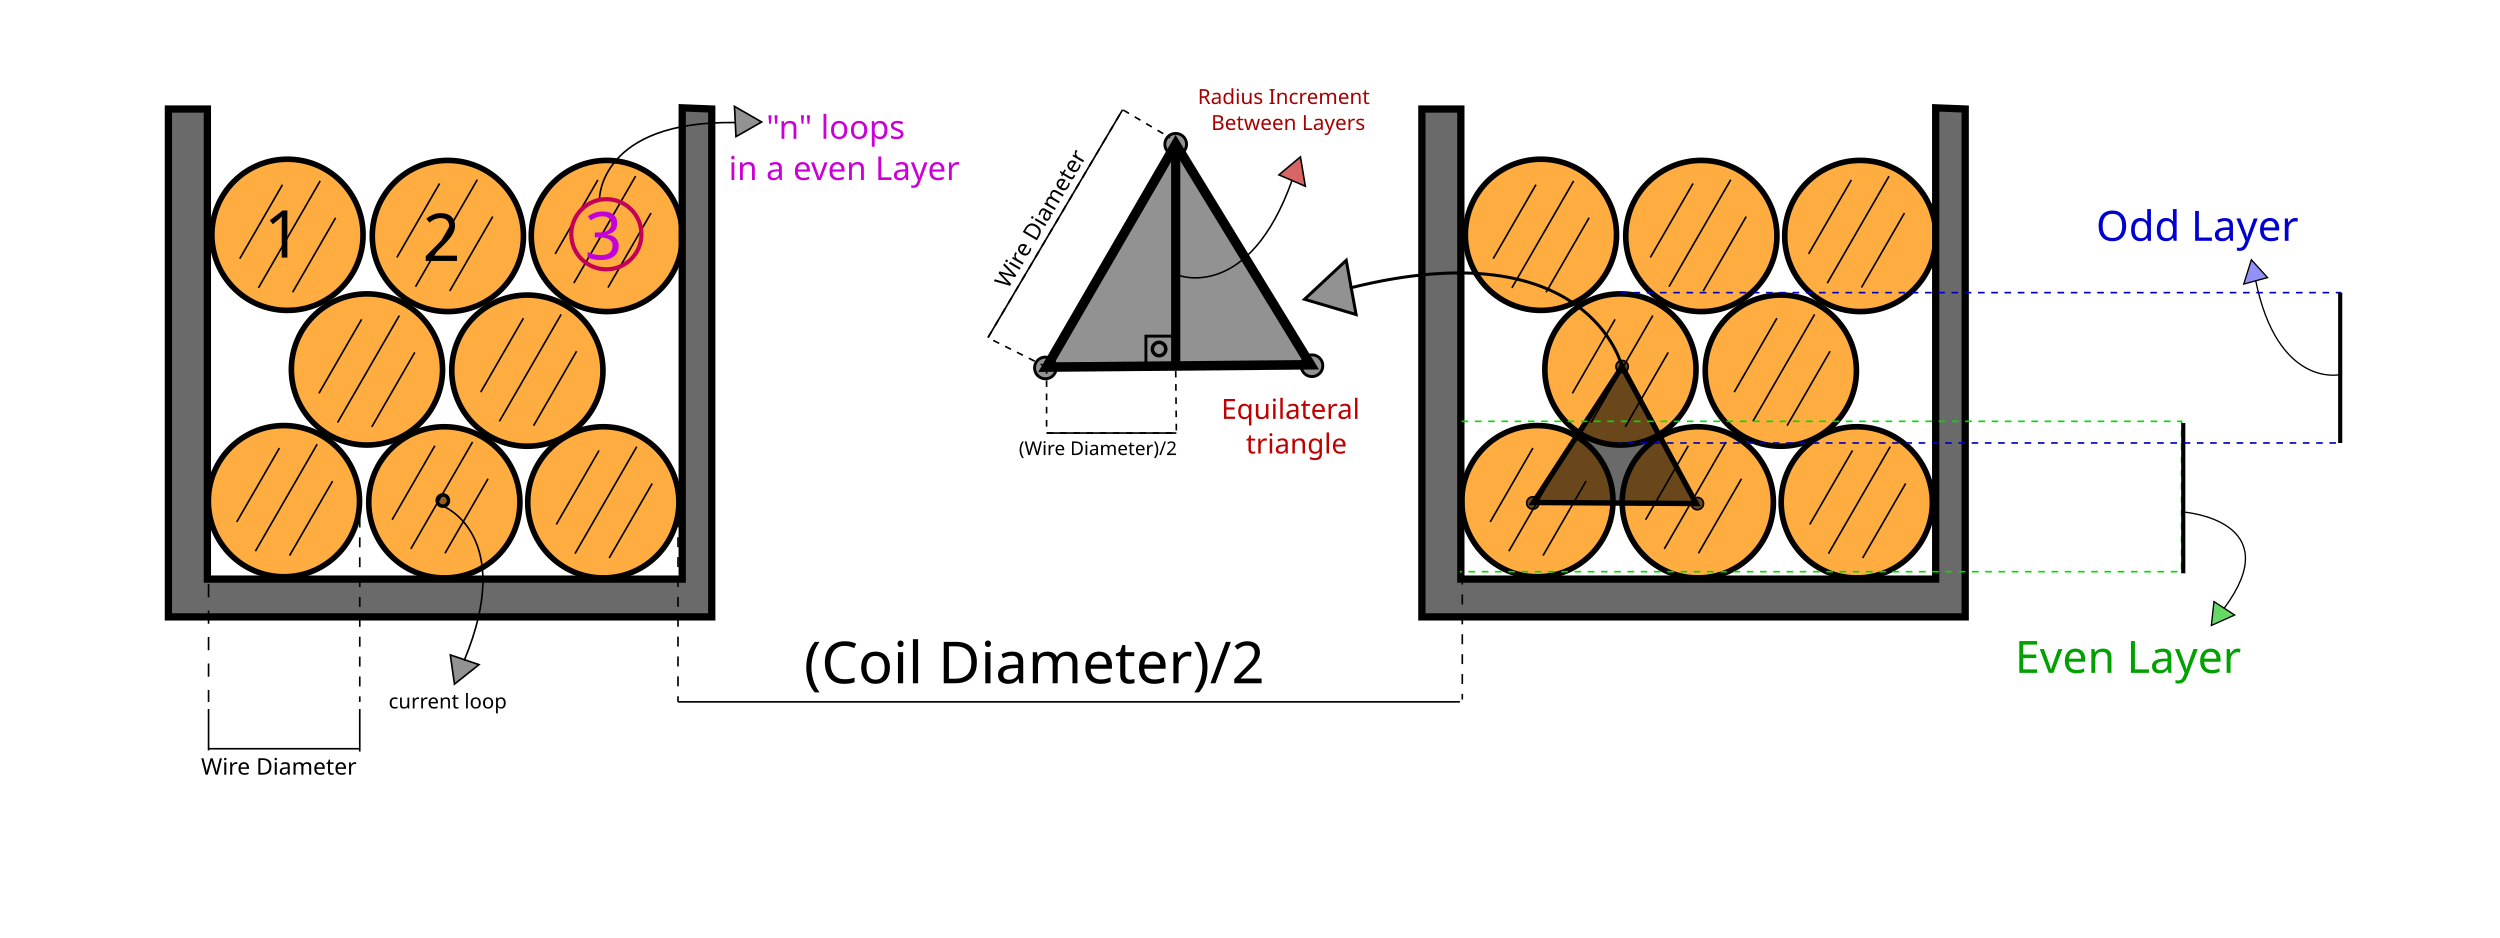
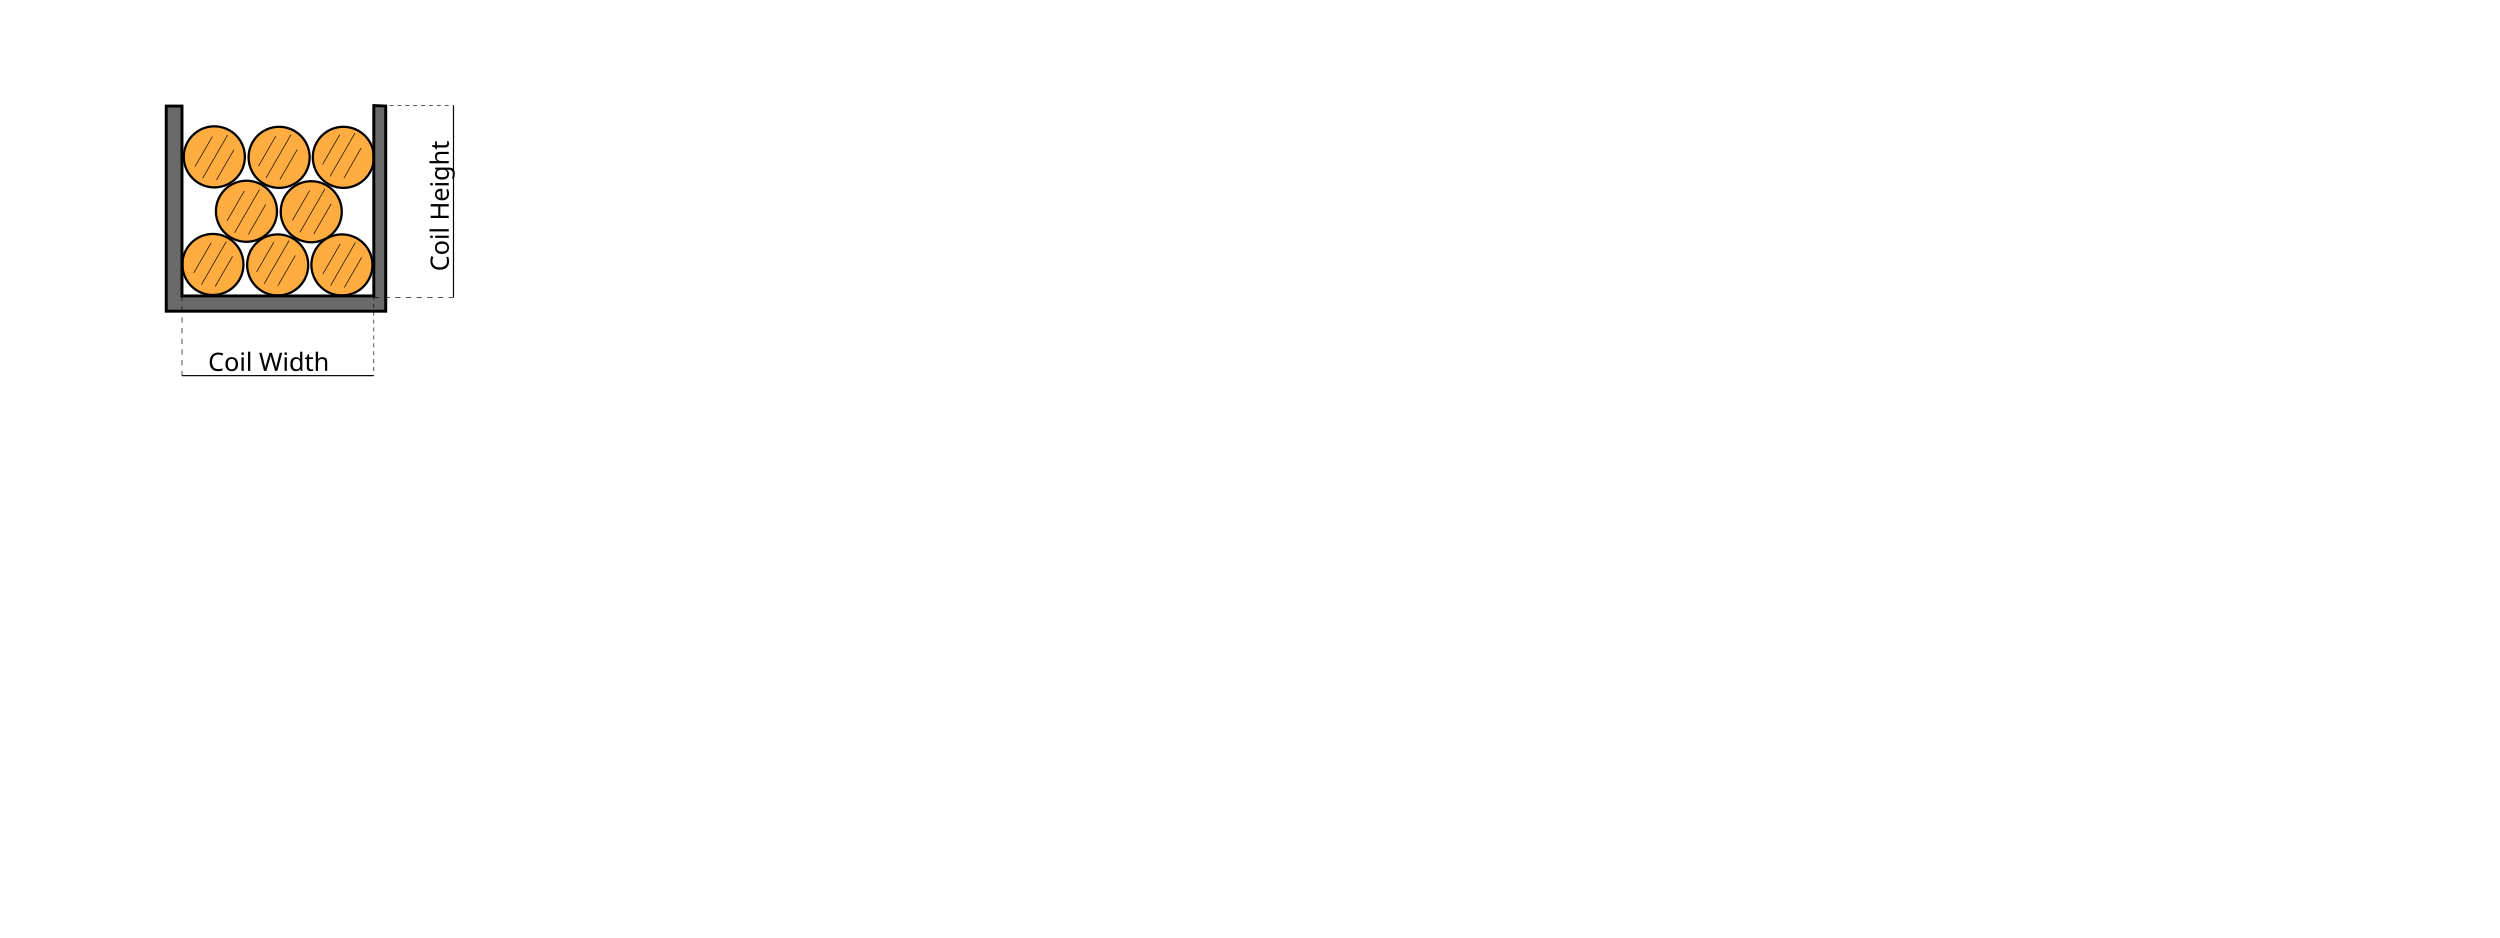
<svg xmlns="http://www.w3.org/2000/svg" width="400mm" height="150mm" viewBox="0 0 400 150" version="1.1" id="svg8">
  <defs id="defs2" />
  <g id="layer1" transform="translate(0,-147)">
-     <g id="g1130" style="fill:#ff9000;fill-opacity:0.744" transform="translate(-8.018086,153.9472)">
+     <g id="g1130" style="fill:#ff9000;fill-opacity:0.744" transform="matrix(0.4039777,0,0,0.4039777,12.47334,159.7279)">
      <circle r="12.095" cy="73.427" cx="104.548" id="path20-2-1" style="opacity:1;fill:#ff9000;fill-opacity:0.744;stroke:#000000;stroke-width:0.9;stroke-linecap:butt;stroke-linejoin:round;stroke-miterlimit:3.1;stroke-dasharray:none;stroke-dashoffset:0;stroke-opacity:1;paint-order:normal" />
      <circle r="12.095" cy="73.427" cx="79.11" id="path20-2-1-6" style="opacity:1;fill:#ff9000;fill-opacity:0.744;stroke:#000000;stroke-width:0.9;stroke-linecap:butt;stroke-linejoin:round;stroke-miterlimit:3.1;stroke-dasharray:none;stroke-dashoffset:0;stroke-opacity:1;paint-order:normal" />
      <circle r="12.095" cy="73.238" cx="53.446" id="path20-2-1-8" style="opacity:1;fill:#ff9000;fill-opacity:0.744;stroke:#000000;stroke-width:0.9;stroke-linecap:butt;stroke-linejoin:round;stroke-miterlimit:3.1;stroke-dasharray:none;stroke-dashoffset:0;stroke-opacity:1;paint-order:normal" />
      <circle r="12.095" cy="52.355" cx="92.396" id="path20-2-1-6-8" style="opacity:1;fill:#ff9000;fill-opacity:0.744;stroke:#000000;stroke-width:0.9;stroke-linecap:butt;stroke-linejoin:round;stroke-miterlimit:3.1;stroke-dasharray:none;stroke-dashoffset:0;stroke-opacity:1;paint-order:normal" />
      <circle r="12.095" cy="52.166" cx="66.732" id="path20-2-1-8-2" style="opacity:1;fill:#ff9000;fill-opacity:0.744;stroke:#000000;stroke-width:0.9;stroke-linecap:butt;stroke-linejoin:round;stroke-miterlimit:3.1;stroke-dasharray:none;stroke-dashoffset:0;stroke-opacity:1;paint-order:normal" />
      <circle r="12.095" cy="30.81" cx="105.115" id="path20-2-1-5" style="opacity:1;fill:#ff9000;fill-opacity:0.744;stroke:#000000;stroke-width:0.9;stroke-linecap:butt;stroke-linejoin:round;stroke-miterlimit:3.1;stroke-dasharray:none;stroke-dashoffset:0;stroke-opacity:1;paint-order:normal" />
      <circle r="12.095" cy="30.81" cx="79.677" id="path20-2-1-6-0" style="opacity:1;fill:#ff9000;fill-opacity:0.744;stroke:#000000;stroke-width:0.9;stroke-linecap:butt;stroke-linejoin:round;stroke-miterlimit:3.1;stroke-dasharray:none;stroke-dashoffset:0;stroke-opacity:1;paint-order:normal" />
      <circle r="12.095" cy="30.621" cx="54.013" id="path20-2-1-8-7" style="opacity:1;fill:#ff9000;fill-opacity:0.744;stroke:#000000;stroke-width:0.9;stroke-linecap:butt;stroke-linejoin:round;stroke-miterlimit:3.1;stroke-dasharray:none;stroke-dashoffset:0;stroke-opacity:1;paint-order:normal" />
    </g>
-     <path style="fill:#000000;fill-opacity:0.583;stroke:#000000;stroke-width:1.165;stroke-linecap:butt;stroke-linejoin:miter;stroke-miterlimit:4;stroke-dasharray:none;stroke-opacity:1" d="m 33.181,164.441 v 75.217 h 75.973 v -75.406 l 4.725,0.189 v 81.265 H 26.945 v -81.265 z" id="path979" />
-     <g id="g995" transform="translate(-8.018086,153.9472)">
+     <path style="fill:#000000;fill-opacity:0.583;stroke:#000000;stroke-width:0.471;stroke-linecap:butt;stroke-linejoin:miter;stroke-miterlimit:4;stroke-dasharray:none;stroke-opacity:1" d="m 29.117,163.967 v 30.386 h 30.691 v -30.462 l 1.909,0.076 v 32.829 H 26.598 v -32.829 z" id="path979" />
+     <g id="g995" transform="matrix(0.4039777,0,0,0.4039777,12.47334,159.7279)">
      <path id="path983" d="M 52.728,64.734 45.893,76.571" style="fill:none;stroke:#000000;stroke-width:0.265px;stroke-linecap:butt;stroke-linejoin:miter;stroke-opacity:1" />
      <path id="path985" d="M 56.885,67.379 48.88,81.245" style="fill:none;stroke:#000000;stroke-width:0.265px;stroke-linecap:butt;stroke-linejoin:miter;stroke-opacity:1" />
      <path id="path987" d="M 61.232,70.025 54.35,81.945" style="fill:none;stroke:#000000;stroke-width:0.265px;stroke-linecap:butt;stroke-linejoin:miter;stroke-opacity:1" />
      <path id="path989" d="m 56.885,67.379 v 0 l 1.876,-3.25" style="fill:none;stroke:#000000;stroke-width:0.265px;stroke-linecap:butt;stroke-linejoin:miter;stroke-opacity:1" />
    </g>
-     <g transform="translate(5.132063,133.3594)" id="g995-8">
+     <g transform="matrix(0.4039777,0,0,0.4039777,17.78571,151.4109)" id="g995-8">
      <path id="path983-3" d="M 52.728,64.734 45.893,76.571" style="fill:none;stroke:#000000;stroke-width:0.265px;stroke-linecap:butt;stroke-linejoin:miter;stroke-opacity:1" />
      <path id="path985-7" d="M 56.885,67.379 48.88,81.245" style="fill:none;stroke:#000000;stroke-width:0.265px;stroke-linecap:butt;stroke-linejoin:miter;stroke-opacity:1" />
      <path id="path987-2" d="M 61.232,70.025 54.35,81.945" style="fill:none;stroke:#000000;stroke-width:0.265px;stroke-linecap:butt;stroke-linejoin:miter;stroke-opacity:1" />
      <path id="path989-8" d="m 56.885,67.379 v 0 l 1.876,-3.25" style="fill:none;stroke:#000000;stroke-width:0.265px;stroke-linecap:butt;stroke-linejoin:miter;stroke-opacity:1" />
    </g>
-     <g transform="translate(-7.53014,111.8148)" id="g995-3">
+     <g transform="matrix(0.4039777,0,0,0.4039777,12.67046,142.7074)" id="g995-3">
      <path id="path983-9" d="M 52.728,64.734 45.893,76.571" style="fill:none;stroke:#000000;stroke-width:0.265px;stroke-linecap:butt;stroke-linejoin:miter;stroke-opacity:1" />
      <path id="path985-3" d="M 56.885,67.379 48.88,81.245" style="fill:none;stroke:#000000;stroke-width:0.265px;stroke-linecap:butt;stroke-linejoin:miter;stroke-opacity:1" />
      <path id="path987-1" d="M 61.232,70.025 54.35,81.945" style="fill:none;stroke:#000000;stroke-width:0.265px;stroke-linecap:butt;stroke-linejoin:miter;stroke-opacity:1" />
      <path id="path989-7" d="m 56.885,67.379 v 0 l 1.876,-3.25" style="fill:none;stroke:#000000;stroke-width:0.265px;stroke-linecap:butt;stroke-linejoin:miter;stroke-opacity:1" />
    </g>
-     <g transform="translate(17.60528,111.6258)" id="g995-7">
+     <g transform="matrix(0.4039777,0,0,0.4039777,22.8246,142.631)" id="g995-7">
      <path id="path983-97" d="M 52.728,64.734 45.893,76.571" style="fill:none;stroke:#000000;stroke-width:0.265px;stroke-linecap:butt;stroke-linejoin:miter;stroke-opacity:1" />
      <path id="path985-4" d="M 56.885,67.379 48.88,81.245" style="fill:none;stroke:#000000;stroke-width:0.265px;stroke-linecap:butt;stroke-linejoin:miter;stroke-opacity:1" />
      <path id="path987-13" d="M 61.232,70.025 54.35,81.945" style="fill:none;stroke:#000000;stroke-width:0.265px;stroke-linecap:butt;stroke-linejoin:miter;stroke-opacity:1" />
      <path id="path989-3" d="m 56.885,67.379 v 0 l 1.876,-3.25" style="fill:none;stroke:#000000;stroke-width:0.265px;stroke-linecap:butt;stroke-linejoin:miter;stroke-opacity:1" />
    </g>
-     <g transform="translate(42.92968,111.0588)" id="g995-75">
+     <g transform="matrix(0.4039777,0,0,0.4039777,33.0551,142.402)" id="g995-75">
      <path id="path983-99" d="M 52.728,64.734 45.893,76.571" style="fill:none;stroke:#000000;stroke-width:0.265px;stroke-linecap:butt;stroke-linejoin:miter;stroke-opacity:1" />
      <path id="path985-9" d="M 56.885,67.379 48.88,81.245" style="fill:none;stroke:#000000;stroke-width:0.265px;stroke-linecap:butt;stroke-linejoin:miter;stroke-opacity:1" />
      <path id="path987-18" d="M 61.232,70.025 54.35,81.945" style="fill:none;stroke:#000000;stroke-width:0.265px;stroke-linecap:butt;stroke-linejoin:miter;stroke-opacity:1" />
      <path id="path989-0" d="m 56.885,67.379 v 0 l 1.876,-3.25" style="fill:none;stroke:#000000;stroke-width:0.265px;stroke-linecap:butt;stroke-linejoin:miter;stroke-opacity:1" />
    </g>
-     <g transform="translate(31.02343,133.1704)" id="g995-5">
+     <g transform="matrix(0.4039777,0,0,0.4039777,28.24524,151.3346)" id="g995-5">
      <path id="path983-31" d="M 52.728,64.734 45.893,76.571" style="fill:none;stroke:#000000;stroke-width:0.265px;stroke-linecap:butt;stroke-linejoin:miter;stroke-opacity:1" />
      <path id="path985-5" d="M 56.885,67.379 48.88,81.245" style="fill:none;stroke:#000000;stroke-width:0.265px;stroke-linecap:butt;stroke-linejoin:miter;stroke-opacity:1" />
      <path id="path987-26" d="M 61.232,70.025 54.35,81.945" style="fill:none;stroke:#000000;stroke-width:0.265px;stroke-linecap:butt;stroke-linejoin:miter;stroke-opacity:1" />
      <path id="path989-31" d="m 56.885,67.379 v 0 l 1.876,-3.25" style="fill:none;stroke:#000000;stroke-width:0.265px;stroke-linecap:butt;stroke-linejoin:miter;stroke-opacity:1" />
    </g>
-     <g transform="translate(16.84933,153.5812)" id="g995-1">
+     <g transform="matrix(0.4039777,0,0,0.4039777,22.51922,159.58)" id="g995-1">
      <path id="path983-2" d="M 52.728,64.734 45.893,76.571" style="fill:none;stroke:#000000;stroke-width:0.265px;stroke-linecap:butt;stroke-linejoin:miter;stroke-opacity:1" />
      <path id="path985-6" d="M 56.885,67.379 48.88,81.245" style="fill:none;stroke:#000000;stroke-width:0.265px;stroke-linecap:butt;stroke-linejoin:miter;stroke-opacity:1" />
      <path id="path987-7" d="M 61.232,70.025 54.35,81.945" style="fill:none;stroke:#000000;stroke-width:0.265px;stroke-linecap:butt;stroke-linejoin:miter;stroke-opacity:1" />
      <path id="path989-2" d="m 56.885,67.379 v 0 l 1.876,-3.25" style="fill:none;stroke:#000000;stroke-width:0.265px;stroke-linecap:butt;stroke-linejoin:miter;stroke-opacity:1" />
    </g>
-     <g transform="translate(43.11867,154.3371)" id="g995-15">
+     <g transform="matrix(0.4039777,0,0,0.4039777,33.13145,159.8854)" id="g995-15">
      <path id="path983-6" d="M 52.728,64.734 45.893,76.571" style="fill:none;stroke:#000000;stroke-width:0.265px;stroke-linecap:butt;stroke-linejoin:miter;stroke-opacity:1" />
      <path id="path985-36" d="M 56.885,67.379 48.88,81.245" style="fill:none;stroke:#000000;stroke-width:0.265px;stroke-linecap:butt;stroke-linejoin:miter;stroke-opacity:1" />
      <path id="path987-8" d="M 61.232,70.025 54.35,81.945" style="fill:none;stroke:#000000;stroke-width:0.265px;stroke-linecap:butt;stroke-linejoin:miter;stroke-opacity:1" />
      <path id="path989-78" d="m 56.885,67.379 v 0 l 1.876,-3.25" style="fill:none;stroke:#000000;stroke-width:0.265px;stroke-linecap:butt;stroke-linejoin:miter;stroke-opacity:1" />
    </g>
-     <path style="fill:none;stroke:#000000;stroke-width:0.265;stroke-linecap:butt;stroke-linejoin:miter;stroke-miterlimit:4;stroke-dasharray:1.59, 1.59;stroke-dashoffset:0;stroke-opacity:1" d="m 57.561,226.618 v 32.695" id="path2106" />
-     <path style="fill:none;stroke:#000000;stroke-width:0.265;stroke-linecap:butt;stroke-linejoin:miter;stroke-miterlimit:4;stroke-dasharray:2.117, 2.117;stroke-dashoffset:0;stroke-opacity:1" d="m 33.37,227.752 v 31.561" id="path2108" />
-     <path style="fill:none;stroke:#000000;stroke-width:0.265px;stroke-linecap:butt;stroke-linejoin:miter;stroke-opacity:1" d="m 57.561,260.447 v 6.804" id="path2112" />
-     <path style="fill:none;stroke:#000000;stroke-width:0.265px;stroke-linecap:butt;stroke-linejoin:miter;stroke-opacity:1" d="m 33.37,260.447 v 6.615" id="path2114" />
-     <path style="fill:none;stroke:#000000;stroke-width:0.265px;stroke-linecap:butt;stroke-linejoin:miter;stroke-opacity:1" d="M 33.37,266.797 H 57.561" id="path2116" />
-     <text xml:space="preserve" style="font-style:normal;font-weight:normal;font-size:3.665px;line-height:1.25;font-family:sans-serif;letter-spacing:0px;word-spacing:0px;fill:#000000;fill-opacity:1;stroke:none;stroke-width:0.092" x="32.162" y="270.946" id="text2120">
-       <tspan id="tspan2118" x="32.162" y="270.946" style="stroke-width:0.092">Wire Diameter</tspan>
-     </text>
-     <g id="g2334" transform="translate(-1.176026,1.70545)">
-       <g transform="translate(193.7128,152.2418)" style="fill:#ff9000;fill-opacity:0.744" id="g1130-1">
-         <circle style="opacity:1;fill:#ff9000;fill-opacity:0.744;stroke:#000000;stroke-width:0.9;stroke-linecap:butt;stroke-linejoin:round;stroke-miterlimit:3.1;stroke-dasharray:none;stroke-dashoffset:0;stroke-opacity:1;paint-order:normal" id="path20-2-1-3" cx="104.548" cy="73.427" r="12.095" />
-         <circle style="opacity:1;fill:#ff9000;fill-opacity:0.744;stroke:#000000;stroke-width:0.9;stroke-linecap:butt;stroke-linejoin:round;stroke-miterlimit:3.1;stroke-dasharray:none;stroke-dashoffset:0;stroke-opacity:1;paint-order:normal" id="path20-2-1-6-1" cx="79.11" cy="73.427" r="12.095" />
-         <circle style="opacity:1;fill:#ff9000;fill-opacity:0.744;stroke:#000000;stroke-width:0.9;stroke-linecap:butt;stroke-linejoin:round;stroke-miterlimit:3.1;stroke-dasharray:none;stroke-dashoffset:0;stroke-opacity:1;paint-order:normal" id="path20-2-1-8-77" cx="53.446" cy="73.238" r="12.095" />
-         <circle style="opacity:1;fill:#ff9000;fill-opacity:0.744;stroke:#000000;stroke-width:0.9;stroke-linecap:butt;stroke-linejoin:round;stroke-miterlimit:3.1;stroke-dasharray:none;stroke-dashoffset:0;stroke-opacity:1;paint-order:normal" id="path20-2-1-6-8-4" cx="92.396" cy="52.355" r="12.095" />
-         <circle style="opacity:1;fill:#ff9000;fill-opacity:0.744;stroke:#000000;stroke-width:0.9;stroke-linecap:butt;stroke-linejoin:round;stroke-miterlimit:3.1;stroke-dasharray:none;stroke-dashoffset:0;stroke-opacity:1;paint-order:normal" id="path20-2-1-8-2-3" cx="66.732" cy="52.166" r="12.095" />
-         <circle style="opacity:1;fill:#ff9000;fill-opacity:0.744;stroke:#000000;stroke-width:0.9;stroke-linecap:butt;stroke-linejoin:round;stroke-miterlimit:3.1;stroke-dasharray:none;stroke-dashoffset:0;stroke-opacity:1;paint-order:normal" id="path20-2-1-5-3" cx="105.115" cy="30.81" r="12.095" />
-         <circle style="opacity:1;fill:#ff9000;fill-opacity:0.744;stroke:#000000;stroke-width:0.9;stroke-linecap:butt;stroke-linejoin:round;stroke-miterlimit:3.1;stroke-dasharray:none;stroke-dashoffset:0;stroke-opacity:1;paint-order:normal" id="path20-2-1-6-0-4" cx="79.677" cy="30.81" r="12.095" />
-         <circle style="opacity:1;fill:#ff9000;fill-opacity:0.744;stroke:#000000;stroke-width:0.9;stroke-linecap:butt;stroke-linejoin:round;stroke-miterlimit:3.1;stroke-dasharray:none;stroke-dashoffset:0;stroke-opacity:1;paint-order:normal" id="path20-2-1-8-7-6" cx="54.013" cy="30.621" r="12.095" />
-       </g>
-       <path id="path979-5" d="m 234.912,162.736 v 75.217 h 75.973 v -75.406 l 4.725,0.189 v 81.265 H 228.676 v -81.265 z" style="fill:#000000;fill-opacity:0.583;stroke:#000000;stroke-width:1.165;stroke-linecap:butt;stroke-linejoin:miter;stroke-miterlimit:4;stroke-dasharray:none;stroke-opacity:1" />
-       <g transform="translate(193.7128,152.2418)" id="g995-6">
-         <path style="fill:none;stroke:#000000;stroke-width:0.265px;stroke-linecap:butt;stroke-linejoin:miter;stroke-opacity:1" d="M 52.728,64.734 45.893,76.571" id="path983-24" />
-         <path style="fill:none;stroke:#000000;stroke-width:0.265px;stroke-linecap:butt;stroke-linejoin:miter;stroke-opacity:1" d="M 56.885,67.379 48.88,81.245" id="path985-0" />
-         <path style="fill:none;stroke:#000000;stroke-width:0.265px;stroke-linecap:butt;stroke-linejoin:miter;stroke-opacity:1" d="M 61.232,70.025 54.35,81.945" id="path987-4" />
-         <path style="fill:none;stroke:#000000;stroke-width:0.265px;stroke-linecap:butt;stroke-linejoin:miter;stroke-opacity:1" d="m 56.885,67.379 v 0 l 1.876,-3.25" id="path989-6" />
-       </g>
-       <g id="g995-8-4" transform="translate(206.863,131.654)">
-         <path style="fill:none;stroke:#000000;stroke-width:0.265px;stroke-linecap:butt;stroke-linejoin:miter;stroke-opacity:1" d="M 52.728,64.734 45.893,76.571" id="path983-3-1" />
-         <path style="fill:none;stroke:#000000;stroke-width:0.265px;stroke-linecap:butt;stroke-linejoin:miter;stroke-opacity:1" d="M 56.885,67.379 48.88,81.245" id="path985-7-9" />
-         <path style="fill:none;stroke:#000000;stroke-width:0.265px;stroke-linecap:butt;stroke-linejoin:miter;stroke-opacity:1" d="M 61.232,70.025 54.35,81.945" id="path987-2-6" />
-         <path style="fill:none;stroke:#000000;stroke-width:0.265px;stroke-linecap:butt;stroke-linejoin:miter;stroke-opacity:1" d="m 56.885,67.379 v 0 l 1.876,-3.25" id="path989-8-5" />
-       </g>
-       <g id="g995-3-5" transform="translate(194.2007,110.1093)">
-         <path style="fill:none;stroke:#000000;stroke-width:0.265px;stroke-linecap:butt;stroke-linejoin:miter;stroke-opacity:1" d="M 52.728,64.734 45.893,76.571" id="path983-9-4" />
-         <path style="fill:none;stroke:#000000;stroke-width:0.265px;stroke-linecap:butt;stroke-linejoin:miter;stroke-opacity:1" d="M 56.885,67.379 48.88,81.245" id="path985-3-4" />
-         <path style="fill:none;stroke:#000000;stroke-width:0.265px;stroke-linecap:butt;stroke-linejoin:miter;stroke-opacity:1" d="M 61.232,70.025 54.35,81.945" id="path987-1-1" />
-         <path style="fill:none;stroke:#000000;stroke-width:0.265px;stroke-linecap:butt;stroke-linejoin:miter;stroke-opacity:1" d="m 56.885,67.379 v 0 l 1.876,-3.25" id="path989-7-5" />
-       </g>
-       <g id="g995-7-5" transform="translate(219.3362,109.9203)">
-         <path style="fill:none;stroke:#000000;stroke-width:0.265px;stroke-linecap:butt;stroke-linejoin:miter;stroke-opacity:1" d="M 52.728,64.734 45.893,76.571" id="path983-97-6" />
-         <path style="fill:none;stroke:#000000;stroke-width:0.265px;stroke-linecap:butt;stroke-linejoin:miter;stroke-opacity:1" d="M 56.885,67.379 48.88,81.245" id="path985-4-7" />
-         <path style="fill:none;stroke:#000000;stroke-width:0.265px;stroke-linecap:butt;stroke-linejoin:miter;stroke-opacity:1" d="M 61.232,70.025 54.35,81.945" id="path987-13-7" />
-         <path style="fill:none;stroke:#000000;stroke-width:0.265px;stroke-linecap:butt;stroke-linejoin:miter;stroke-opacity:1" d="m 56.885,67.379 v 0 l 1.876,-3.25" id="path989-3-0" />
-       </g>
-       <g id="g995-75-3" transform="translate(244.6606,109.3534)">
-         <path style="fill:none;stroke:#000000;stroke-width:0.265px;stroke-linecap:butt;stroke-linejoin:miter;stroke-opacity:1" d="M 52.728,64.734 45.893,76.571" id="path983-99-3" />
-         <path style="fill:none;stroke:#000000;stroke-width:0.265px;stroke-linecap:butt;stroke-linejoin:miter;stroke-opacity:1" d="M 56.885,67.379 48.88,81.245" id="path985-9-3" />
-         <path style="fill:none;stroke:#000000;stroke-width:0.265px;stroke-linecap:butt;stroke-linejoin:miter;stroke-opacity:1" d="M 61.232,70.025 54.35,81.945" id="path987-18-7" />
-         <path style="fill:none;stroke:#000000;stroke-width:0.265px;stroke-linecap:butt;stroke-linejoin:miter;stroke-opacity:1" d="m 56.885,67.379 v 0 l 1.876,-3.25" id="path989-0-3" />
-       </g>
-       <g id="g995-5-9" transform="translate(232.7543,131.465)">
-         <path style="fill:none;stroke:#000000;stroke-width:0.265px;stroke-linecap:butt;stroke-linejoin:miter;stroke-opacity:1" d="M 52.728,64.734 45.893,76.571" id="path983-31-3" />
-         <path style="fill:none;stroke:#000000;stroke-width:0.265px;stroke-linecap:butt;stroke-linejoin:miter;stroke-opacity:1" d="M 56.885,67.379 48.88,81.245" id="path985-5-8" />
-         <path style="fill:none;stroke:#000000;stroke-width:0.265px;stroke-linecap:butt;stroke-linejoin:miter;stroke-opacity:1" d="M 61.232,70.025 54.35,81.945" id="path987-26-4" />
-         <path style="fill:none;stroke:#000000;stroke-width:0.265px;stroke-linecap:butt;stroke-linejoin:miter;stroke-opacity:1" d="m 56.885,67.379 v 0 l 1.876,-3.25" id="path989-31-7" />
-       </g>
-       <g id="g995-1-7" transform="translate(218.5802,151.8757)">
-         <path style="fill:none;stroke:#000000;stroke-width:0.265px;stroke-linecap:butt;stroke-linejoin:miter;stroke-opacity:1" d="M 52.728,64.734 45.893,76.571" id="path983-2-9" />
-         <path style="fill:none;stroke:#000000;stroke-width:0.265px;stroke-linecap:butt;stroke-linejoin:miter;stroke-opacity:1" d="M 56.885,67.379 48.88,81.245" id="path985-6-8" />
-         <path style="fill:none;stroke:#000000;stroke-width:0.265px;stroke-linecap:butt;stroke-linejoin:miter;stroke-opacity:1" d="M 61.232,70.025 54.35,81.945" id="path987-7-4" />
-         <path style="fill:none;stroke:#000000;stroke-width:0.265px;stroke-linecap:butt;stroke-linejoin:miter;stroke-opacity:1" d="m 56.885,67.379 v 0 l 1.876,-3.25" id="path989-2-2" />
-       </g>
-       <g id="g995-15-9" transform="translate(244.8495,152.6317)">
-         <path style="fill:none;stroke:#000000;stroke-width:0.265px;stroke-linecap:butt;stroke-linejoin:miter;stroke-opacity:1" d="M 52.728,64.734 45.893,76.571" id="path983-6-4" />
-         <path style="fill:none;stroke:#000000;stroke-width:0.265px;stroke-linecap:butt;stroke-linejoin:miter;stroke-opacity:1" d="M 56.885,67.379 48.88,81.245" id="path985-36-6" />
-         <path style="fill:none;stroke:#000000;stroke-width:0.265px;stroke-linecap:butt;stroke-linejoin:miter;stroke-opacity:1" d="M 61.232,70.025 54.35,81.945" id="path987-8-1" />
-         <path style="fill:none;stroke:#000000;stroke-width:0.265px;stroke-linecap:butt;stroke-linejoin:miter;stroke-opacity:1" d="m 56.885,67.379 v 0 l 1.876,-3.25" id="path989-78-3" />
-       </g>
-     </g>
-     <path style="fill:none;stroke:#000000;stroke-width:0.265;stroke-linecap:butt;stroke-linejoin:miter;stroke-miterlimit:4;stroke-dasharray:1.59, 1.59;stroke-dashoffset:0;stroke-opacity:1" d="M 233.967,226.224 V 258.919" id="path2106-3" />
-     <path style="fill:none;stroke:#000000;stroke-width:0.265;stroke-linecap:butt;stroke-linejoin:miter;stroke-miterlimit:4;stroke-dasharray:1.59, 1.59;stroke-dashoffset:0;stroke-opacity:1" d="m 108.479,226.602 v 32.695" id="path2106-6" />
-     <path style="fill:none;stroke:#000000;stroke-width:0.265px;stroke-linecap:butt;stroke-linejoin:miter;stroke-opacity:1" d="M 108.479,259.297 H 233.589" id="path2357" />
-     <text xml:space="preserve" style="font-style:normal;font-weight:normal;font-size:9.279px;line-height:1.25;font-family:sans-serif;letter-spacing:0px;word-spacing:0px;fill:#000000;fill-opacity:1;stroke:none;stroke-width:0.232" x="128.627" y="256.321" id="text2361">
-       <tspan id="tspan2359" x="128.627" y="256.321" style="stroke-width:0.232">(Coil Diameter)/2</tspan>
-     </text>
-     <g id="g2396" transform="translate(-95.58347,-42.33333)" style="fill:#000000;fill-opacity:0.583">
-       <path id="path2363" d="m 340.942,269.73 26.033,0.166 -11.858,-21.9 z" style="fill:#000000;fill-opacity:0.583;stroke:#000000;stroke-width:0.865;stroke-linecap:butt;stroke-linejoin:miter;stroke-miterlimit:4;stroke-dasharray:none;stroke-opacity:1" />
-       <circle r="0.986" cy="247.997" cx="355.116" id="path2367" style="opacity:1;fill:#000000;fill-opacity:0.583;stroke:#000000;stroke-width:0.265;stroke-linecap:butt;stroke-linejoin:round;stroke-miterlimit:4;stroke-dasharray:none;stroke-dashoffset:0;stroke-opacity:1;paint-order:normal" />
-       <circle r="0.986" cy="269.805" cx="340.835" id="path2367-8" style="opacity:1;fill:#000000;fill-opacity:0.583;stroke:#000000;stroke-width:0.265;stroke-linecap:butt;stroke-linejoin:round;stroke-miterlimit:4;stroke-dasharray:none;stroke-dashoffset:0;stroke-opacity:1;paint-order:normal" />
-       <circle r="0.986" cy="269.906" cx="367.161" id="path2367-2" style="opacity:1;fill:#000000;fill-opacity:0.583;stroke:#000000;stroke-width:0.265;stroke-linecap:butt;stroke-linejoin:round;stroke-miterlimit:4;stroke-dasharray:none;stroke-dashoffset:0;stroke-opacity:1;paint-order:normal" />
-     </g>
-     <g id="g2396-3" transform="matrix(1.763185,0,0,1.763185,-433.6909,-269.8467)" style="fill:#000000;fill-opacity:0.427">
-       <path id="path2363-7" d="m 340.942,269.73 23.954,-0.212 -12.236,-20.01 z" style="fill:#000000;fill-opacity:0.427;stroke:#000000;stroke-width:0.865;stroke-linecap:butt;stroke-linejoin:miter;stroke-miterlimit:4;stroke-dasharray:none;stroke-opacity:1" />
-       <circle r="0.986" cy="249.509" cx="352.659" id="path2367-0" style="opacity:1;fill:#000000;fill-opacity:0.427;stroke:#000000;stroke-width:0.265;stroke-linecap:butt;stroke-linejoin:round;stroke-miterlimit:4;stroke-dasharray:none;stroke-dashoffset:0;stroke-opacity:1;paint-order:normal" />
-       <circle r="0.986" cy="269.805" cx="340.835" id="path2367-8-7" style="opacity:1;fill:#000000;fill-opacity:0.427;stroke:#000000;stroke-width:0.265;stroke-linecap:butt;stroke-linejoin:round;stroke-miterlimit:4;stroke-dasharray:none;stroke-dashoffset:0;stroke-opacity:1;paint-order:normal" />
-       <circle r="0.986" cy="269.605" cx="365.023" id="path2367-2-0" style="opacity:1;fill:#000000;fill-opacity:0.427;stroke:#000000;stroke-width:0.265;stroke-linecap:butt;stroke-linejoin:round;stroke-miterlimit:4;stroke-dasharray:none;stroke-dashoffset:0;stroke-opacity:1;paint-order:normal" />
-     </g>
-     <path style="fill:none;stroke:#000000;stroke-width:1.465;stroke-linecap:butt;stroke-linejoin:miter;stroke-miterlimit:4;stroke-dasharray:none;stroke-opacity:1" d="m 188.112,170.083 v 36.045" id="path2425" />
-     <path style="fill:none;stroke:#000000;stroke-width:0.465;stroke-linecap:butt;stroke-linejoin:miter;stroke-miterlimit:4;stroke-dasharray:none;stroke-opacity:1" d="m 187.623,200.783 h -4.276 v 4.811" id="path2427" />
-     <circle style="opacity:1;fill:none;fill-opacity:0.583;stroke:#000000;stroke-width:0.565;stroke-linecap:butt;stroke-linejoin:round;stroke-miterlimit:4;stroke-dasharray:none;stroke-dashoffset:0;stroke-opacity:1;paint-order:normal" id="path2432" cx="185.454" cy="202.843" r="1.069" />
-     <circle style="opacity:1;fill:#000000;fill-opacity:0.427;stroke:#000000;stroke-width:0.565;stroke-linecap:butt;stroke-linejoin:round;stroke-miterlimit:4;stroke-dasharray:none;stroke-dashoffset:0;stroke-opacity:1;paint-order:normal" id="path2434" cx="70.857" cy="227.086" r="0.902" />
-     <path style="fill:none;stroke:#000000;stroke-width:0.265px;stroke-linecap:butt;stroke-linejoin:miter;stroke-opacity:1" d="m 70.965,228.019 c 0,0 11.623,4.63 3.307,24.663" id="path2438" />
-     <path style="fill:#000000;stroke:#000000;stroke-width:0.265px;stroke-linecap:butt;stroke-linejoin:miter;stroke-opacity:1;fill-opacity:0.427" d="m 72.052,251.785 4.583,1.559 -3.922,3.118 z" id="path2440" />
-     <text xml:space="preserve" style="font-style:normal;font-weight:normal;font-size:3.268px;line-height:1.25;font-family:sans-serif;letter-spacing:0px;word-spacing:0px;fill:#000000;fill-opacity:1;stroke:none;stroke-width:0.082" x="62.174" y="260.354" id="text2444">
-       <tspan id="tspan2442" x="62.174" y="260.354" style="stroke-width:0.082">current loop</tspan>
-     </text>
-     <g id="g2466" transform="matrix(0.2681249,-1.802855,-1.802855,-0.2681249,579.3118,528.5576)">
-       <path id="path2438-8" d="m 149.417,199.596 c 0,0 11.623,4.63 3.307,24.663" style="fill:none;stroke:#000000;stroke-width:0.265px;stroke-linecap:butt;stroke-linejoin:miter;stroke-opacity:1" />
-       <path id="path2440-4" d="m 150.504,223.361 4.583,1.559 -3.921,3.118 z" style="fill:#000000;fill-opacity:0.427;stroke:#000000;stroke-width:0.265px;stroke-linecap:butt;stroke-linejoin:miter;stroke-opacity:1" />
-     </g>
-     <g id="g2504" transform="rotate(120.5698,188.3456,196.1092)">
-       <path id="path2468" d="m 207.262,209.201 0.725,10.472 -42.377,0 v -8.82" style="fill:none;stroke:#000000;stroke-width:0.265;stroke-linecap:butt;stroke-linejoin:miter;stroke-miterlimit:4;stroke-dasharray:1.06, 1.06;stroke-dashoffset:0;stroke-opacity:1" />
-       <path id="path2470" d="M 207.986,219.673 H 165.61" style="fill:none;stroke:#000000;stroke-width:0.265px;stroke-linecap:butt;stroke-linejoin:miter;stroke-opacity:1" />
-       <text transform="scale(-1)" id="text2120-5" y="-220.847" x="-199.76" style="font-style:normal;font-weight:normal;font-size:3.665px;line-height:1.25;font-family:sans-serif;letter-spacing:0px;word-spacing:0px;fill:#000000;fill-opacity:1;stroke:none;stroke-width:0.092" xml:space="preserve">
-         <tspan style="stroke-width:0.092" y="-220.847" x="-199.76" id="tspan2118-3">Wire Diameter</tspan>
-       </text>
-     </g>
-     <path style="fill:none;stroke:#000000;stroke-width:0.265;stroke-linecap:butt;stroke-linejoin:miter;stroke-opacity:1;stroke-miterlimit:4;stroke-dasharray:1.058,1.058;stroke-dashoffset:0" d="m 167.453,205.738 v 10.547 h 20.769 l -0.109,-10.156" id="path2542" />
-     <path style="fill:none;stroke:#000000;stroke-width:0.265px;stroke-linecap:butt;stroke-linejoin:miter;stroke-opacity:1" d="M 188.221,216.285 H 167.453" id="path2544" />
-     <text xml:space="preserve" style="font-style:normal;font-weight:normal;font-size:3.037px;line-height:1.25;font-family:sans-serif;letter-spacing:0px;word-spacing:0px;fill:#000000;fill-opacity:1;stroke:none;stroke-width:0.076" x="163.009" y="219.811" id="text2120-55">
-       <tspan x="163.009" y="219.811" style="stroke-width:0.076" id="tspan2564">(Wire Diameter)/2</tspan>
-     </text>
-     <text xml:space="preserve" style="font-style:normal;font-weight:normal;font-size:4.433px;line-height:1.25;font-family:sans-serif;text-align:center;letter-spacing:0px;word-spacing:0px;text-anchor:middle;fill:#c00000;fill-opacity:1;stroke:none;stroke-width:0.111;" x="210.315" y="214.017" id="text2570">
-       <tspan id="tspan2568" x="211.094" y="214.017" style="text-align:center;text-anchor:middle;stroke-width:0.111;fill:#c00000;fill-opacity:1;">Equilateral </tspan>
-       <tspan x="210.315" y="219.559" style="text-align:center;text-anchor:middle;stroke-width:0.111;fill:#c00000;fill-opacity:1;" id="tspan2572">triangle</tspan>
-     </text>
-     <path style="fill:none;stroke:#000000;stroke-width:0.252px;stroke-linecap:butt;stroke-linejoin:miter;stroke-opacity:1" d="m 188.693,191.086 c 0,0 11.17,4.141 18.071,-15.325" id="path2438-8-2" />
-     <path style="fill:#bf0000;fill-opacity:0.603;stroke:#000000;stroke-width:0.252px;stroke-linecap:butt;stroke-linejoin:miter;stroke-opacity:1" d="m 204.621,174.98 4.234,1.821 -0.783,-4.706 z" id="path2440-4-0" />
-     <text id="text2597" y="163.644" x="208.276" style="font-style:normal;font-weight:normal;font-size:3.323px;line-height:1.25;font-family:sans-serif;text-align:center;letter-spacing:0px;word-spacing:0px;text-anchor:middle;fill:#a70000;fill-opacity:1;stroke:none;stroke-width:0.083" xml:space="preserve">
-       <tspan id="tspan2609" style="text-align:center;text-anchor:middle;fill:#a70000;fill-opacity:1;stroke-width:0.083" y="163.644" x="208.86">Radius Increment </tspan>
-       <tspan id="tspan2607" style="text-align:center;text-anchor:middle;fill:#a70000;fill-opacity:1;stroke-width:0.083" y="167.798" x="208.276">Between Layers</tspan>
+     <path style="fill:none;stroke:#000000;stroke-width:0.105;stroke-linecap:butt;stroke-linejoin:miter;stroke-miterlimit:4;stroke-dasharray:0.631, 0.631;stroke-dashoffset:0;stroke-opacity:1" d="m 59.808,194.353 v 12.75" id="path2106" />
+     <path style="fill:none;stroke:#000000;stroke-width:0.107;stroke-linecap:butt;stroke-linejoin:miter;stroke-miterlimit:4;stroke-dasharray:0.855, 0.855;stroke-dashoffset:0;stroke-opacity:1" d="m 29.117,194.353 v 12.75" id="path2108" />
+     <path style="fill:none;stroke:#000000;stroke-width:0.189px;stroke-linecap:butt;stroke-linejoin:miter;stroke-opacity:1" d="M 29.117,207.103 H 59.808" id="path2116" />
+     <text xml:space="preserve" style="font-style:normal;font-weight:normal;font-size:4.042px;line-height:1.25;font-family:sans-serif;letter-spacing:0px;word-spacing:0px;fill:#000000;fill-opacity:1;stroke:none;stroke-width:0.101" x="33.295" y="206.343" id="text2120">
+       <tspan id="tspan2118" x="33.295" y="206.343" style="stroke-width:0.101">Coil Width</tspan>
    </text>
    <text id="text2601" y="153.744" x="243.215" style="font-style:normal;font-weight:normal;font-size:10.583px;line-height:1.25;font-family:sans-serif;letter-spacing:0px;word-spacing:0px;fill:#000000;fill-opacity:1;stroke:none;stroke-width:0.265" xml:space="preserve">
      <tspan style="stroke-width:0.265" y="163.399" x="243.215" id="tspan2599" />
    </text>
-     <path id="path2615" d="m 233.861,214.414 h 115.193 v 24.054 H 233.594" style="fill:none;stroke:#00dc00;stroke-width:0.265;stroke-linecap:butt;stroke-linejoin:miter;stroke-miterlimit:4;stroke-dasharray:1.06, 1.06;stroke-dashoffset:0;stroke-opacity:1" />
-     <path id="path2617" d="m 349.321,214.681 c 0,24.054 0,24.054 0,24.054" style="fill:none;stroke:#000000;stroke-width:0.665;stroke-linecap:butt;stroke-linejoin:miter;stroke-miterlimit:4;stroke-dasharray:none;stroke-opacity:1" />
-     <g id="g2466-5" transform="matrix(-0.6745634,0.4560985,-0.4560985,-0.6745634,566.1999,273.4384)">
-       <path id="path2438-8-5" d="m 149.417,199.596 c 0,0 11.623,4.63 3.307,24.663" style="fill:none;stroke:#000000;stroke-width:0.265px;stroke-linecap:butt;stroke-linejoin:miter;stroke-opacity:1" />
-       <path id="path2440-4-01" d="m 150.504,223.361 4.583,1.559 -3.921,3.118 z" style="fill:#0000ea;fill-opacity:0.427;stroke:#000000;stroke-width:0.265px;stroke-linecap:butt;stroke-linejoin:miter;stroke-opacity:1" />
-     </g>
    <text id="text2601-9" y="132.885" x="268.328" style="font-style:normal;font-weight:normal;font-size:10.583px;line-height:1.25;font-family:sans-serif;letter-spacing:0px;word-spacing:0px;fill:#000000;fill-opacity:1;stroke:none;stroke-width:0.265" xml:space="preserve">
      <tspan style="stroke-width:0.265" y="142.54" x="268.328" id="tspan2599-2" />
    </text>
-     <path id="path2615-8" d="m 259.241,193.822 h 115.193 v 24.054 H 258.973" style="fill:none;stroke:#0000bc;stroke-width:0.265;stroke-linecap:butt;stroke-linejoin:miter;stroke-miterlimit:4;stroke-dasharray:1.06, 1.06;stroke-dashoffset:0;stroke-opacity:1" />
-     <path id="path2617-0" d="m 374.434,193.822 c 0,24.054 0,24.054 0,24.054" style="fill:none;stroke:#000000;stroke-width:0.665;stroke-linecap:butt;stroke-linejoin:miter;stroke-miterlimit:4;stroke-dasharray:none;stroke-opacity:1" />
-     <g id="g2466-5-2" transform="matrix(0.7893454,0.1999889,-0.1999889,0.7893454,280.1029,36.84529)" style="fill:none;fill-opacity:0.603">
-       <path id="path2438-8-5-5" d="m 140.428,207.768 c 0,0 20.612,-3.542 12.297,16.491" style="fill:none;fill-opacity:0.603;stroke:#000000;stroke-width:0.265px;stroke-linecap:butt;stroke-linejoin:miter;stroke-opacity:1" />
-       <path id="path2440-4-01-7" d="m 150.504,223.361 4.583,1.559 -3.921,3.118 z" style="fill:#00c100;fill-opacity:0.603;stroke:#000000;stroke-width:0.265px;stroke-linecap:butt;stroke-linejoin:miter;stroke-opacity:1" />
-     </g>
-     <text xml:space="preserve" style="font-style:normal;font-weight:normal;font-size:7.128px;line-height:1.25;font-family:sans-serif;letter-spacing:0px;word-spacing:0px;fill:#00a100;fill-opacity:1;stroke:none;stroke-width:0.178" x="322.397" y="254.665" id="text2735">
-       <tspan id="tspan2733" x="322.397" y="254.665" style="fill:#00a100;fill-opacity:1;stroke-width:0.178">Even Layer</tspan>
-     </text>
-     <text xml:space="preserve" style="font-style:normal;font-weight:normal;font-size:6.689px;line-height:1.25;font-family:sans-serif;letter-spacing:0px;word-spacing:0px;fill:#0000d0;fill-opacity:1;stroke:none;stroke-width:0.167" x="335.375" y="185.53" id="text2739">
-       <tspan id="tspan2737" x="335.375" y="185.53" style="fill:#0000d0;fill-opacity:1;stroke-width:0.167">Odd Layer</tspan>
-     </text>
-     <text xml:space="preserve" style="font-style:normal;font-weight:normal;font-size:10.583px;line-height:1.25;font-family:sans-serif;letter-spacing:0px;word-spacing:0px;fill:#000000;fill-opacity:1;stroke:none;stroke-width:0.265" x="42.229" y="188.221" id="text2743">
-       <tspan id="tspan2741" x="42.229" y="188.221" style="stroke-width:0.265">1</tspan>
-     </text>
-     <text xml:space="preserve" style="font-style:normal;font-weight:normal;font-size:10.583px;line-height:1.25;font-family:sans-serif;letter-spacing:0px;word-spacing:0px;fill:#000000;fill-opacity:1;stroke:none;stroke-width:0.265" x="67.619" y="188.756" id="text2747">
-       <tspan id="tspan2745" x="67.619" y="188.756" style="stroke-width:0.265">2</tspan>
-     </text>
-     <text xml:space="preserve" style="font-style:normal;font-weight:normal;font-size:10.583px;line-height:1.25;font-family:sans-serif;letter-spacing:0px;word-spacing:0px;fill:#c300dc;fill-opacity:1;stroke:none;stroke-width:0.265;" x="93.544" y="188.489" id="text2751">
-       <tspan id="tspan2749" x="93.544" y="188.489" style="stroke-width:0.265;fill:#c300dc;fill-opacity:1;">3</tspan>
-     </text>
-     <path style="fill:none;stroke:#000000;stroke-width:0.265px;stroke-linecap:butt;stroke-linejoin:miter;stroke-opacity:1" d="m 95.92,178.782 c 0,0 0.018,-12.511 21.705,-12.169" id="path2438-5" />
-     <path style="fill:#000000;fill-opacity:0.427;stroke:#000000;stroke-width:0.265px;stroke-linecap:butt;stroke-linejoin:miter;stroke-opacity:1" d="m 117.757,168.86 -0.241,-4.835 4.345,2.495 z" id="path2440-41" />
-     <circle style="opacity:1;fill:none;fill-opacity:1;stroke:#c30056;stroke-width:0.665;stroke-linecap:butt;stroke-linejoin:round;stroke-miterlimit:4;stroke-dasharray:none;stroke-dashoffset:0;stroke-opacity:1;paint-order:normal" id="path2787" cx="97.019" cy="184.48" r="5.613" />
-     <text xml:space="preserve" style="font-style:normal;font-weight:normal;font-size:5.264px;line-height:1.25;font-family:sans-serif;text-align:center;letter-spacing:0px;word-spacing:0px;text-anchor:middle;fill:#ca00d6;fill-opacity:1;stroke:none;stroke-width:0.132;" x="138.49" y="169.213" id="text2791">
-       <tspan x="138.49" y="169.213" style="text-align:center;text-anchor:middle;stroke-width:0.132;fill:#ca00d6;fill-opacity:1;" id="tspan2793">"n" loops</tspan>
-       <tspan x="138.49" y="175.794" style="text-align:center;text-anchor:middle;stroke-width:0.132;fill:#ca00d6;fill-opacity:1;" id="tspan2797">in a even Layer</tspan>
+     <flowRoot xml:space="preserve" id="flowRoot993" style="fill:black;fill-opacity:1;stroke:none;font-family:sans-serif;font-style:normal;font-weight:normal;font-size:40px;line-height:1.25;letter-spacing:0px;word-spacing:0px">
+       <flowRegion id="flowRegion995">
+         <rect id="rect997" width="2818.326" height="903.076" x="-181.827" y="-136.137" />
+       </flowRegion>
+       <flowPara id="flowPara999" />
+     </flowRoot>
+     <flowRoot xml:space="preserve" id="flowRoot997" style="fill:black;fill-opacity:1;stroke:none;font-family:sans-serif;font-style:normal;font-weight:normal;font-size:40px;line-height:1.25;letter-spacing:0px;word-spacing:0px">
+       <flowRegion id="flowRegion999">
+         <rect id="rect1001" width="465.714" height="125.714" x="38.571" y="404.072" />
+       </flowRegion>
+       <flowPara id="flowPara1003" />
+     </flowRoot>
+     <path style="fill:none;stroke:#000000;stroke-width:0.105;stroke-linecap:butt;stroke-linejoin:miter;stroke-miterlimit:4;stroke-dasharray:0.631, 0.631;stroke-dashoffset:0;stroke-opacity:1" d="M 59.808,163.891 H 72.558" id="path2106-9" />
+     <path style="fill:none;stroke:#000000;stroke-width:0.107;stroke-linecap:butt;stroke-linejoin:miter;stroke-miterlimit:4;stroke-dasharray:0.855, 0.855;stroke-dashoffset:0;stroke-opacity:1" d="M 59.808,194.582 H 72.558" id="path2108-7" />
+     <path style="fill:none;stroke:#000000;stroke-width:0.189px;stroke-linecap:butt;stroke-linejoin:miter;stroke-opacity:1" d="M 72.558,194.582 V 163.891" id="path2116-9" />
+     <text xml:space="preserve" style="font-style:normal;font-weight:normal;font-size:4.042px;line-height:1.25;font-family:sans-serif;letter-spacing:0px;word-spacing:0px;fill:#000000;fill-opacity:1;stroke:none;stroke-width:0.101" x="-190.405" y="71.798" id="text2120-8" transform="rotate(-90)">
+       <tspan id="tspan2118-2" x="-190.405" y="71.798" style="stroke-width:0.101">Coil Height</tspan>
    </text>
  </g>
</svg>
